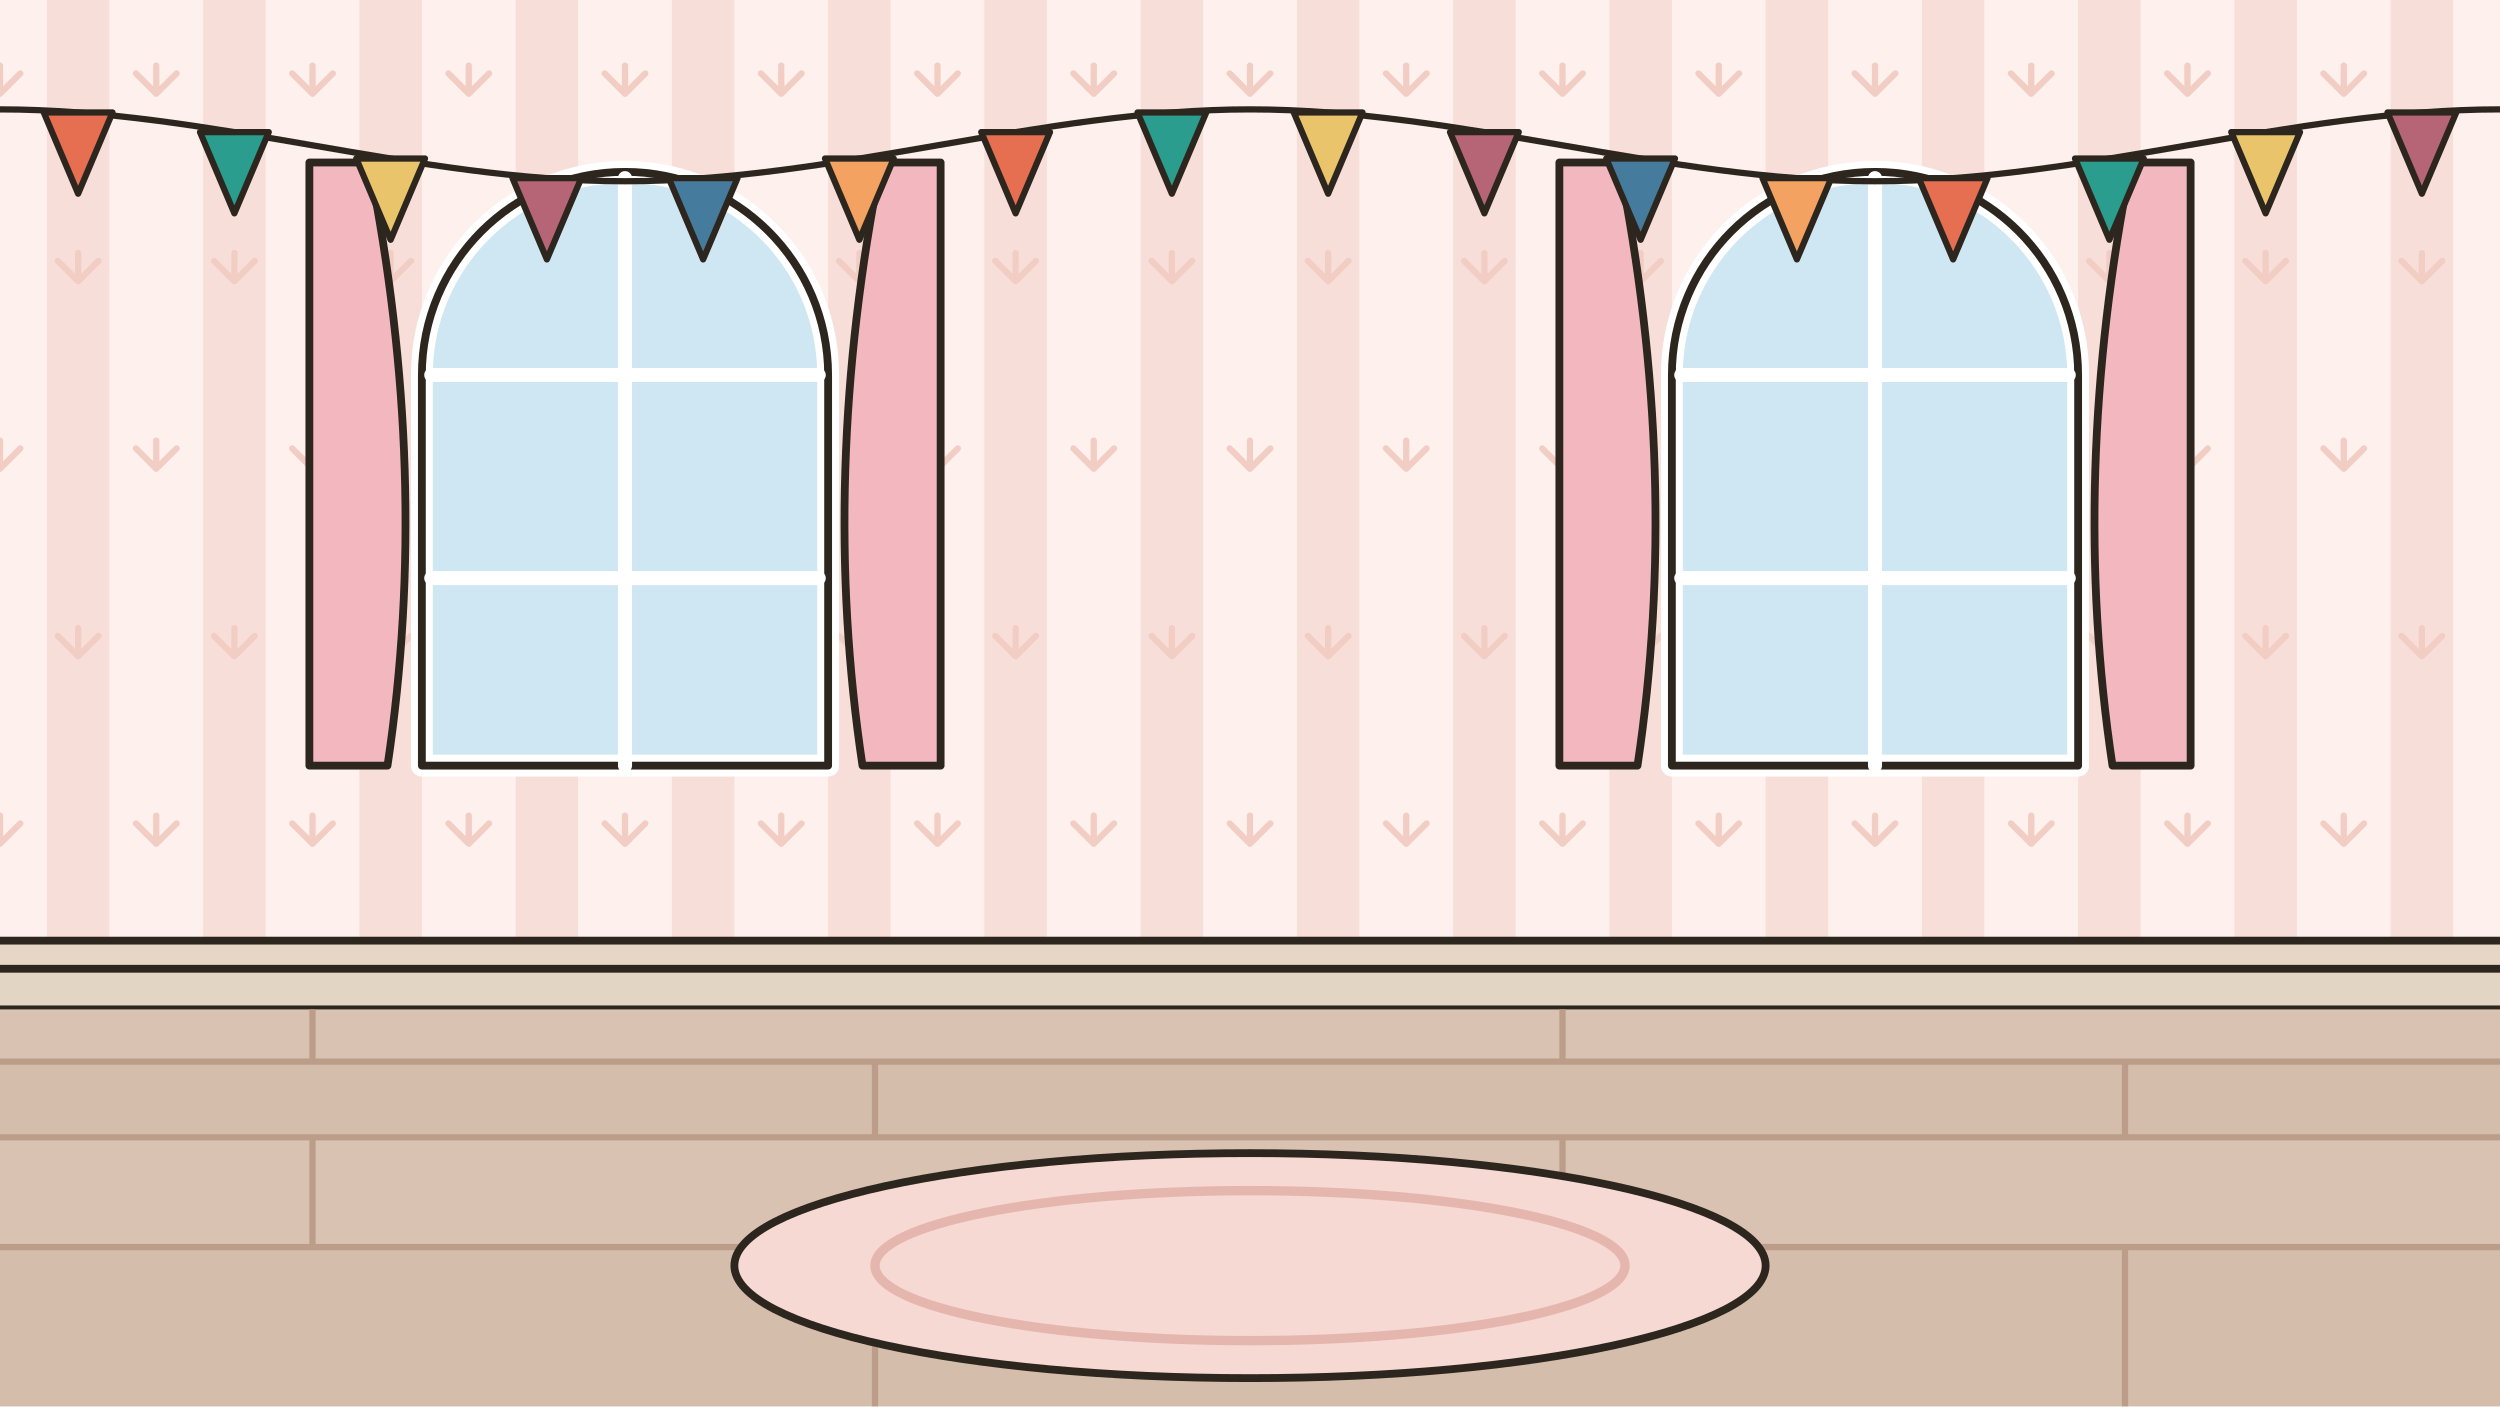
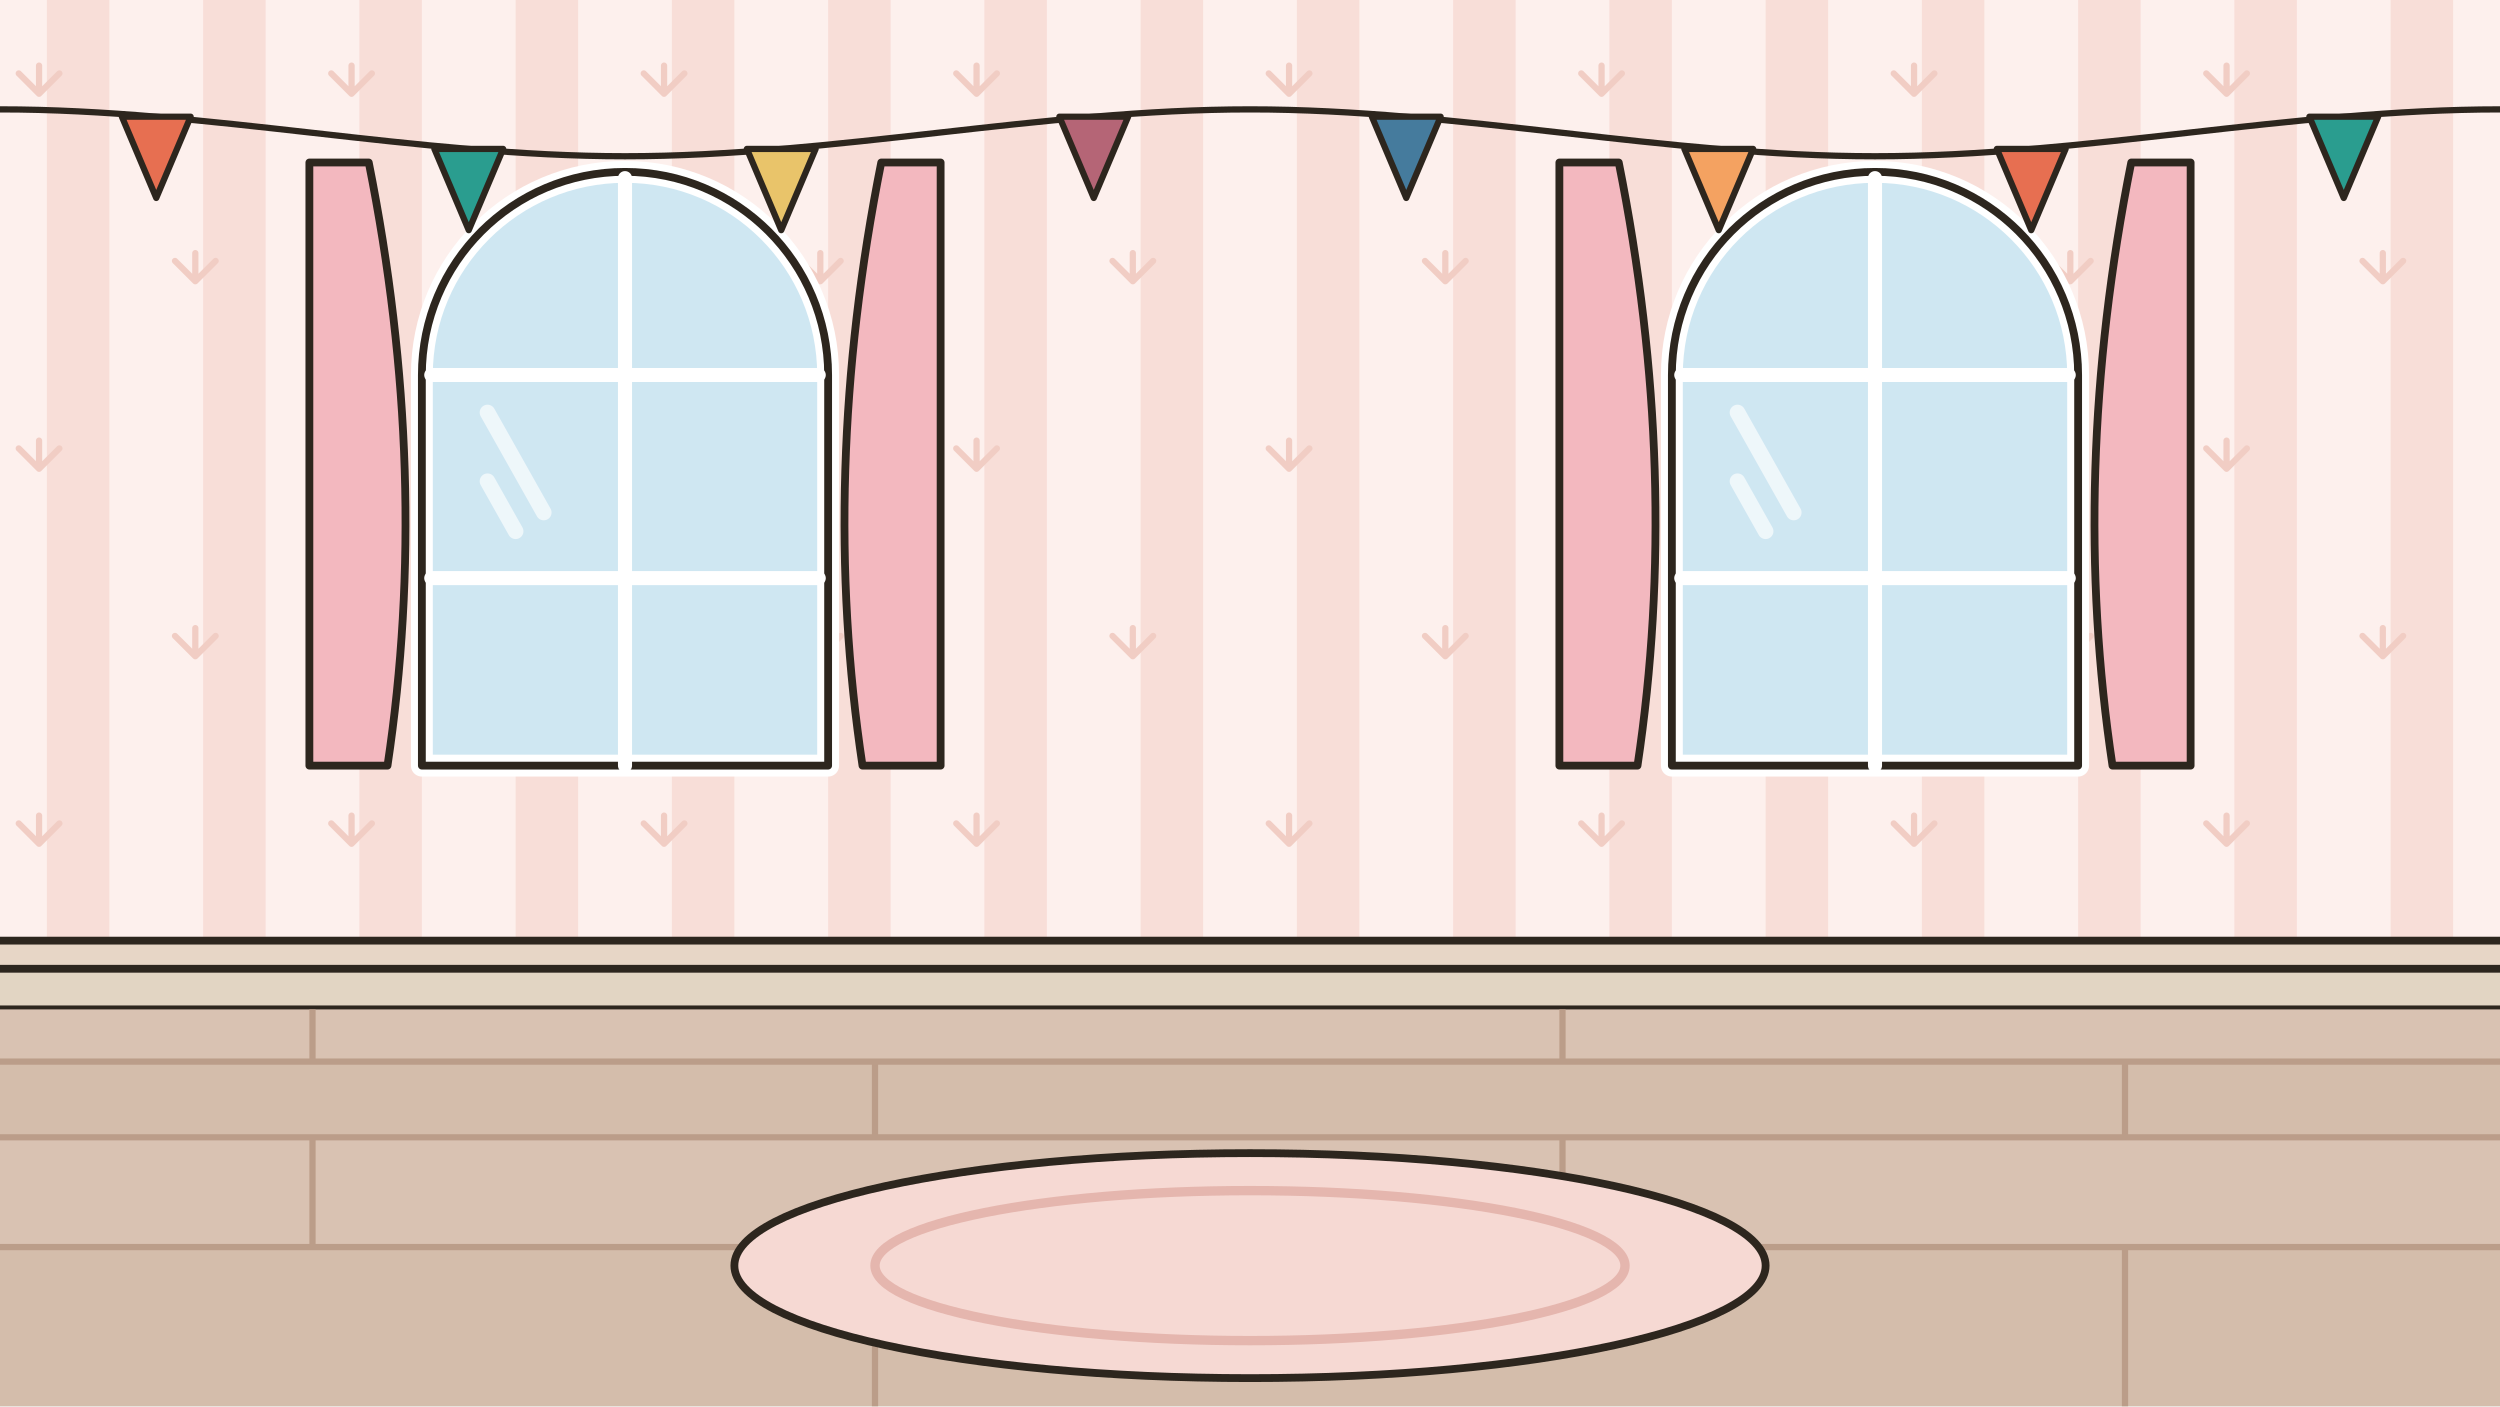
<svg xmlns="http://www.w3.org/2000/svg" viewBox="0 0 1600 900" preserveAspectRatio="xMidYMid slice" data-asset-id="bg_bedroom">
  <g id="background" stroke="#2d261e" stroke-width="5" stroke-linecap="round" stroke-linejoin="round">
    <rect x="0" y="0" width="1600" height="620" fill="#fdf0ed" stroke="none" />
    <g stroke-linecap="butt">
      <line x1="50" y1="0" x2="50" y2="620" stroke="#f8ded8" stroke-width="40" />
      <line x1="150" y1="0" x2="150" y2="620" stroke="#f8ded8" stroke-width="40" />
      <line x1="250" y1="0" x2="250" y2="620" stroke="#f8ded8" stroke-width="40" />
      <line x1="350" y1="0" x2="350" y2="620" stroke="#f8ded8" stroke-width="40" />
      <line x1="450" y1="0" x2="450" y2="620" stroke="#f8ded8" stroke-width="40" />
      <line x1="550" y1="0" x2="550" y2="620" stroke="#f8ded8" stroke-width="40" />
      <line x1="650" y1="0" x2="650" y2="620" stroke="#f8ded8" stroke-width="40" />
      <line x1="750" y1="0" x2="750" y2="620" stroke="#f8ded8" stroke-width="40" />
      <line x1="850" y1="0" x2="850" y2="620" stroke="#f8ded8" stroke-width="40" />
      <line x1="950" y1="0" x2="950" y2="620" stroke="#f8ded8" stroke-width="40" />
      <line x1="1050" y1="0" x2="1050" y2="620" stroke="#f8ded8" stroke-width="40" />
      <line x1="1150" y1="0" x2="1150" y2="620" stroke="#f8ded8" stroke-width="40" />
      <line x1="1250" y1="0" x2="1250" y2="620" stroke="#f8ded8" stroke-width="40" />
      <line x1="1350" y1="0" x2="1350" y2="620" stroke="#f8ded8" stroke-width="40" />
      <line x1="1450" y1="0" x2="1450" y2="620" stroke="#f8ded8" stroke-width="40" />
      <line x1="1550" y1="0" x2="1550" y2="620" stroke="#f8ded8" stroke-width="40" />
    </g>
-     <path d="M0 60v-18M0 60l-13 -13M0 60l13 -13" fill="none" stroke="#f1cdc4" stroke-width="4" stroke-linecap="round" />
-     <path d="M50 180v-18M50 180l-13 -13M50 180l13 -13" fill="none" stroke="#f1cdc4" stroke-width="4" stroke-linecap="round" />
-     <path d="M0 300v-18M0 300l-13 -13M0 300l13 -13" fill="none" stroke="#f1cdc4" stroke-width="4" stroke-linecap="round" />
-     <path d="M50 420v-18M50 420l-13 -13M50 420l13 -13" fill="none" stroke="#f1cdc4" stroke-width="4" stroke-linecap="round" />
-     <path d="M0 540v-18M0 540l-13 -13M0 540l13 -13" fill="none" stroke="#f1cdc4" stroke-width="4" stroke-linecap="round" />
-     <path d="M100 60v-18M100 60l-13 -13M100 60l13 -13" fill="none" stroke="#f1cdc4" stroke-width="4" stroke-linecap="round" />
-     <path d="M150 180v-18M150 180l-13 -13M150 180l13 -13" fill="none" stroke="#f1cdc4" stroke-width="4" stroke-linecap="round" />
-     <path d="M100 300v-18M100 300l-13 -13M100 300l13 -13" fill="none" stroke="#f1cdc4" stroke-width="4" stroke-linecap="round" />
-     <path d="M150 420v-18M150 420l-13 -13M150 420l13 -13" fill="none" stroke="#f1cdc4" stroke-width="4" stroke-linecap="round" />
-     <path d="M100 540v-18M100 540l-13 -13M100 540l13 -13" fill="none" stroke="#f1cdc4" stroke-width="4" stroke-linecap="round" />
-     <path d="M200 60v-18M200 60l-13 -13M200 60l13 -13" fill="none" stroke="#f1cdc4" stroke-width="4" stroke-linecap="round" />
-     <path d="M250 180v-18M250 180l-13 -13M250 180l13 -13" fill="none" stroke="#f1cdc4" stroke-width="4" stroke-linecap="round" />
-     <path d="M200 300v-18M200 300l-13 -13M200 300l13 -13" fill="none" stroke="#f1cdc4" stroke-width="4" stroke-linecap="round" />
-     <path d="M250 420v-18M250 420l-13 -13M250 420l13 -13" fill="none" stroke="#f1cdc4" stroke-width="4" stroke-linecap="round" />
-     <path d="M200 540v-18M200 540l-13 -13M200 540l13 -13" fill="none" stroke="#f1cdc4" stroke-width="4" stroke-linecap="round" />
-     <path d="M300 60v-18M300 60l-13 -13M300 60l13 -13" fill="none" stroke="#f1cdc4" stroke-width="4" stroke-linecap="round" />
-     <path d="M350 180v-18M350 180l-13 -13M350 180l13 -13" fill="none" stroke="#f1cdc4" stroke-width="4" stroke-linecap="round" />
-     <path d="M300 300v-18M300 300l-13 -13M300 300l13 -13" fill="none" stroke="#f1cdc4" stroke-width="4" stroke-linecap="round" />
-     <path d="M350 420v-18M350 420l-13 -13M350 420l13 -13" fill="none" stroke="#f1cdc4" stroke-width="4" stroke-linecap="round" />
-     <path d="M300 540v-18M300 540l-13 -13M300 540l13 -13" fill="none" stroke="#f1cdc4" stroke-width="4" stroke-linecap="round" />
-     <path d="M400 60v-18M400 60l-13 -13M400 60l13 -13" fill="none" stroke="#f1cdc4" stroke-width="4" stroke-linecap="round" />
-     <path d="M450 180v-18M450 180l-13 -13M450 180l13 -13" fill="none" stroke="#f1cdc4" stroke-width="4" stroke-linecap="round" />
-     <path d="M400 300v-18M400 300l-13 -13M400 300l13 -13" fill="none" stroke="#f1cdc4" stroke-width="4" stroke-linecap="round" />
-     <path d="M450 420v-18M450 420l-13 -13M450 420l13 -13" fill="none" stroke="#f1cdc4" stroke-width="4" stroke-linecap="round" />
-     <path d="M400 540v-18M400 540l-13 -13M400 540l13 -13" fill="none" stroke="#f1cdc4" stroke-width="4" stroke-linecap="round" />
-     <path d="M500 60v-18M500 60l-13 -13M500 60l13 -13" fill="none" stroke="#f1cdc4" stroke-width="4" stroke-linecap="round" />
-     <path d="M550 180v-18M550 180l-13 -13M550 180l13 -13" fill="none" stroke="#f1cdc4" stroke-width="4" stroke-linecap="round" />
-     <path d="M500 300v-18M500 300l-13 -13M500 300l13 -13" fill="none" stroke="#f1cdc4" stroke-width="4" stroke-linecap="round" />
-     <path d="M550 420v-18M550 420l-13 -13M550 420l13 -13" fill="none" stroke="#f1cdc4" stroke-width="4" stroke-linecap="round" />
-     <path d="M500 540v-18M500 540l-13 -13M500 540l13 -13" fill="none" stroke="#f1cdc4" stroke-width="4" stroke-linecap="round" />
-     <path d="M600 60v-18M600 60l-13 -13M600 60l13 -13" fill="none" stroke="#f1cdc4" stroke-width="4" stroke-linecap="round" />
-     <path d="M650 180v-18M650 180l-13 -13M650 180l13 -13" fill="none" stroke="#f1cdc4" stroke-width="4" stroke-linecap="round" />
-     <path d="M600 300v-18M600 300l-13 -13M600 300l13 -13" fill="none" stroke="#f1cdc4" stroke-width="4" stroke-linecap="round" />
-     <path d="M650 420v-18M650 420l-13 -13M650 420l13 -13" fill="none" stroke="#f1cdc4" stroke-width="4" stroke-linecap="round" />
-     <path d="M600 540v-18M600 540l-13 -13M600 540l13 -13" fill="none" stroke="#f1cdc4" stroke-width="4" stroke-linecap="round" />
-     <path d="M700 60v-18M700 60l-13 -13M700 60l13 -13" fill="none" stroke="#f1cdc4" stroke-width="4" stroke-linecap="round" />
-     <path d="M750 180v-18M750 180l-13 -13M750 180l13 -13" fill="none" stroke="#f1cdc4" stroke-width="4" stroke-linecap="round" />
-     <path d="M700 300v-18M700 300l-13 -13M700 300l13 -13" fill="none" stroke="#f1cdc4" stroke-width="4" stroke-linecap="round" />
-     <path d="M750 420v-18M750 420l-13 -13M750 420l13 -13" fill="none" stroke="#f1cdc4" stroke-width="4" stroke-linecap="round" />
-     <path d="M700 540v-18M700 540l-13 -13M700 540l13 -13" fill="none" stroke="#f1cdc4" stroke-width="4" stroke-linecap="round" />
-     <path d="M800 60v-18M800 60l-13 -13M800 60l13 -13" fill="none" stroke="#f1cdc4" stroke-width="4" stroke-linecap="round" />
-     <path d="M850 180v-18M850 180l-13 -13M850 180l13 -13" fill="none" stroke="#f1cdc4" stroke-width="4" stroke-linecap="round" />
-     <path d="M800 300v-18M800 300l-13 -13M800 300l13 -13" fill="none" stroke="#f1cdc4" stroke-width="4" stroke-linecap="round" />
-     <path d="M850 420v-18M850 420l-13 -13M850 420l13 -13" fill="none" stroke="#f1cdc4" stroke-width="4" stroke-linecap="round" />
-     <path d="M800 540v-18M800 540l-13 -13M800 540l13 -13" fill="none" stroke="#f1cdc4" stroke-width="4" stroke-linecap="round" />
-     <path d="M900 60v-18M900 60l-13 -13M900 60l13 -13" fill="none" stroke="#f1cdc4" stroke-width="4" stroke-linecap="round" />
-     <path d="M950 180v-18M950 180l-13 -13M950 180l13 -13" fill="none" stroke="#f1cdc4" stroke-width="4" stroke-linecap="round" />
-     <path d="M900 300v-18M900 300l-13 -13M900 300l13 -13" fill="none" stroke="#f1cdc4" stroke-width="4" stroke-linecap="round" />
-     <path d="M950 420v-18M950 420l-13 -13M950 420l13 -13" fill="none" stroke="#f1cdc4" stroke-width="4" stroke-linecap="round" />
-     <path d="M900 540v-18M900 540l-13 -13M900 540l13 -13" fill="none" stroke="#f1cdc4" stroke-width="4" stroke-linecap="round" />
-     <path d="M1000 60v-18M1000 60l-13 -13M1000 60l13 -13" fill="none" stroke="#f1cdc4" stroke-width="4" stroke-linecap="round" />
-     <path d="M1050 180v-18M1050 180l-13 -13M1050 180l13 -13" fill="none" stroke="#f1cdc4" stroke-width="4" stroke-linecap="round" />
-     <path d="M1000 300v-18M1000 300l-13 -13M1000 300l13 -13" fill="none" stroke="#f1cdc4" stroke-width="4" stroke-linecap="round" />
-     <path d="M1050 420v-18M1050 420l-13 -13M1050 420l13 -13" fill="none" stroke="#f1cdc4" stroke-width="4" stroke-linecap="round" />
-     <path d="M1000 540v-18M1000 540l-13 -13M1000 540l13 -13" fill="none" stroke="#f1cdc4" stroke-width="4" stroke-linecap="round" />
-     <path d="M1100 60v-18M1100 60l-13 -13M1100 60l13 -13" fill="none" stroke="#f1cdc4" stroke-width="4" stroke-linecap="round" />
-     <path d="M1150 180v-18M1150 180l-13 -13M1150 180l13 -13" fill="none" stroke="#f1cdc4" stroke-width="4" stroke-linecap="round" />
-     <path d="M1100 300v-18M1100 300l-13 -13M1100 300l13 -13" fill="none" stroke="#f1cdc4" stroke-width="4" stroke-linecap="round" />
-     <path d="M1150 420v-18M1150 420l-13 -13M1150 420l13 -13" fill="none" stroke="#f1cdc4" stroke-width="4" stroke-linecap="round" />
-     <path d="M1100 540v-18M1100 540l-13 -13M1100 540l13 -13" fill="none" stroke="#f1cdc4" stroke-width="4" stroke-linecap="round" />
-     <path d="M1200 60v-18M1200 60l-13 -13M1200 60l13 -13" fill="none" stroke="#f1cdc4" stroke-width="4" stroke-linecap="round" />
-     <path d="M1250 180v-18M1250 180l-13 -13M1250 180l13 -13" fill="none" stroke="#f1cdc4" stroke-width="4" stroke-linecap="round" />
-     <path d="M1200 300v-18M1200 300l-13 -13M1200 300l13 -13" fill="none" stroke="#f1cdc4" stroke-width="4" stroke-linecap="round" />
-     <path d="M1250 420v-18M1250 420l-13 -13M1250 420l13 -13" fill="none" stroke="#f1cdc4" stroke-width="4" stroke-linecap="round" />
-     <path d="M1200 540v-18M1200 540l-13 -13M1200 540l13 -13" fill="none" stroke="#f1cdc4" stroke-width="4" stroke-linecap="round" />
-     <path d="M1300 60v-18M1300 60l-13 -13M1300 60l13 -13" fill="none" stroke="#f1cdc4" stroke-width="4" stroke-linecap="round" />
-     <path d="M1350 180v-18M1350 180l-13 -13M1350 180l13 -13" fill="none" stroke="#f1cdc4" stroke-width="4" stroke-linecap="round" />
-     <path d="M1300 300v-18M1300 300l-13 -13M1300 300l13 -13" fill="none" stroke="#f1cdc4" stroke-width="4" stroke-linecap="round" />
-     <path d="M1350 420v-18M1350 420l-13 -13M1350 420l13 -13" fill="none" stroke="#f1cdc4" stroke-width="4" stroke-linecap="round" />
-     <path d="M1300 540v-18M1300 540l-13 -13M1300 540l13 -13" fill="none" stroke="#f1cdc4" stroke-width="4" stroke-linecap="round" />
-     <path d="M1400 60v-18M1400 60l-13 -13M1400 60l13 -13" fill="none" stroke="#f1cdc4" stroke-width="4" stroke-linecap="round" />
-     <path d="M1450 180v-18M1450 180l-13 -13M1450 180l13 -13" fill="none" stroke="#f1cdc4" stroke-width="4" stroke-linecap="round" />
-     <path d="M1400 300v-18M1400 300l-13 -13M1400 300l13 -13" fill="none" stroke="#f1cdc4" stroke-width="4" stroke-linecap="round" />
-     <path d="M1450 420v-18M1450 420l-13 -13M1450 420l13 -13" fill="none" stroke="#f1cdc4" stroke-width="4" stroke-linecap="round" />
-     <path d="M1400 540v-18M1400 540l-13 -13M1400 540l13 -13" fill="none" stroke="#f1cdc4" stroke-width="4" stroke-linecap="round" />
-     <path d="M1500 60v-18M1500 60l-13 -13M1500 60l13 -13" fill="none" stroke="#f1cdc4" stroke-width="4" stroke-linecap="round" />
-     <path d="M1550 180v-18M1550 180l-13 -13M1550 180l13 -13" fill="none" stroke="#f1cdc4" stroke-width="4" stroke-linecap="round" />
-     <path d="M1500 300v-18M1500 300l-13 -13M1500 300l13 -13" fill="none" stroke="#f1cdc4" stroke-width="4" stroke-linecap="round" />
-     <path d="M1550 420v-18M1550 420l-13 -13M1550 420l13 -13" fill="none" stroke="#f1cdc4" stroke-width="4" stroke-linecap="round" />
-     <path d="M1500 540v-18M1500 540l-13 -13M1500 540l13 -13" fill="none" stroke="#f1cdc4" stroke-width="4" stroke-linecap="round" />
+     <path d="M25 60v-18M25 60l-13 -13M25 60l13 -13" fill="none" stroke="#f1cdc4" stroke-width="4" stroke-linecap="round" />
+     <path d="M125 180v-18M125 180l-13 -13M125 180l13 -13" fill="none" stroke="#f1cdc4" stroke-width="4" stroke-linecap="round" />
+     <path d="M25 300v-18M25 300l-13 -13M25 300l13 -13" fill="none" stroke="#f1cdc4" stroke-width="4" stroke-linecap="round" />
+     <path d="M125 420v-18M125 420l-13 -13M125 420l13 -13" fill="none" stroke="#f1cdc4" stroke-width="4" stroke-linecap="round" />
+     <path d="M25 540v-18M25 540l-13 -13M25 540l13 -13" fill="none" stroke="#f1cdc4" stroke-width="4" stroke-linecap="round" />
+     <path d="M225 60v-18M225 60l-13 -13M225 60l13 -13" fill="none" stroke="#f1cdc4" stroke-width="4" stroke-linecap="round" />
+     <path d="M325 180v-18M325 180l-13 -13M325 180l13 -13" fill="none" stroke="#f1cdc4" stroke-width="4" stroke-linecap="round" />
+     <path d="M225 300v-18M225 300l-13 -13M225 300l13 -13" fill="none" stroke="#f1cdc4" stroke-width="4" stroke-linecap="round" />
+     <path d="M325 420v-18M325 420l-13 -13M325 420l13 -13" fill="none" stroke="#f1cdc4" stroke-width="4" stroke-linecap="round" />
+     <path d="M225 540v-18M225 540l-13 -13M225 540l13 -13" fill="none" stroke="#f1cdc4" stroke-width="4" stroke-linecap="round" />
+     <path d="M425 60v-18M425 60l-13 -13M425 60l13 -13" fill="none" stroke="#f1cdc4" stroke-width="4" stroke-linecap="round" />
+     <path d="M525 180v-18M525 180l-13 -13M525 180l13 -13" fill="none" stroke="#f1cdc4" stroke-width="4" stroke-linecap="round" />
+     <path d="M425 300v-18M425 300l-13 -13M425 300l13 -13" fill="none" stroke="#f1cdc4" stroke-width="4" stroke-linecap="round" />
+     <path d="M525 420v-18M525 420l-13 -13M525 420l13 -13" fill="none" stroke="#f1cdc4" stroke-width="4" stroke-linecap="round" />
+     <path d="M425 540v-18M425 540l-13 -13M425 540l13 -13" fill="none" stroke="#f1cdc4" stroke-width="4" stroke-linecap="round" />
+     <path d="M625 60v-18M625 60l-13 -13M625 60l13 -13" fill="none" stroke="#f1cdc4" stroke-width="4" stroke-linecap="round" />
+     <path d="M725 180v-18M725 180l-13 -13M725 180l13 -13" fill="none" stroke="#f1cdc4" stroke-width="4" stroke-linecap="round" />
+     <path d="M625 300v-18M625 300l-13 -13M625 300l13 -13" fill="none" stroke="#f1cdc4" stroke-width="4" stroke-linecap="round" />
+     <path d="M725 420v-18M725 420l-13 -13M725 420l13 -13" fill="none" stroke="#f1cdc4" stroke-width="4" stroke-linecap="round" />
+     <path d="M625 540v-18M625 540l-13 -13M625 540l13 -13" fill="none" stroke="#f1cdc4" stroke-width="4" stroke-linecap="round" />
+     <path d="M825 60v-18M825 60l-13 -13M825 60l13 -13" fill="none" stroke="#f1cdc4" stroke-width="4" stroke-linecap="round" />
+     <path d="M925 180v-18M925 180l-13 -13M925 180l13 -13" fill="none" stroke="#f1cdc4" stroke-width="4" stroke-linecap="round" />
+     <path d="M825 300v-18M825 300l-13 -13M825 300l13 -13" fill="none" stroke="#f1cdc4" stroke-width="4" stroke-linecap="round" />
+     <path d="M925 420v-18M925 420l-13 -13M925 420l13 -13" fill="none" stroke="#f1cdc4" stroke-width="4" stroke-linecap="round" />
+     <path d="M825 540v-18M825 540l-13 -13M825 540l13 -13" fill="none" stroke="#f1cdc4" stroke-width="4" stroke-linecap="round" />
+     <path d="M1025 60v-18M1025 60l-13 -13M1025 60l13 -13" fill="none" stroke="#f1cdc4" stroke-width="4" stroke-linecap="round" />
+     <path d="M1125 180v-18M1125 180l-13 -13M1125 180l13 -13" fill="none" stroke="#f1cdc4" stroke-width="4" stroke-linecap="round" />
+     <path d="M1025 300v-18M1025 300l-13 -13M1025 300l13 -13" fill="none" stroke="#f1cdc4" stroke-width="4" stroke-linecap="round" />
+     <path d="M1125 420v-18M1125 420l-13 -13M1125 420l13 -13" fill="none" stroke="#f1cdc4" stroke-width="4" stroke-linecap="round" />
+     <path d="M1025 540v-18M1025 540l-13 -13M1025 540l13 -13" fill="none" stroke="#f1cdc4" stroke-width="4" stroke-linecap="round" />
+     <path d="M1225 60v-18M1225 60l-13 -13M1225 60l13 -13" fill="none" stroke="#f1cdc4" stroke-width="4" stroke-linecap="round" />
+     <path d="M1325 180v-18M1325 180l-13 -13M1325 180l13 -13" fill="none" stroke="#f1cdc4" stroke-width="4" stroke-linecap="round" />
+     <path d="M1225 300v-18M1225 300l-13 -13M1225 300l13 -13" fill="none" stroke="#f1cdc4" stroke-width="4" stroke-linecap="round" />
+     <path d="M1325 420v-18M1325 420l-13 -13M1325 420l13 -13" fill="none" stroke="#f1cdc4" stroke-width="4" stroke-linecap="round" />
+     <path d="M1225 540v-18M1225 540l-13 -13M1225 540l13 -13" fill="none" stroke="#f1cdc4" stroke-width="4" stroke-linecap="round" />
+     <path d="M1425 60v-18M1425 60l-13 -13M1425 60l13 -13" fill="none" stroke="#f1cdc4" stroke-width="4" stroke-linecap="round" />
+     <path d="M1525 180v-18M1525 180l-13 -13M1525 180l13 -13" fill="none" stroke="#f1cdc4" stroke-width="4" stroke-linecap="round" />
+     <path d="M1425 300v-18M1425 300l-13 -13M1425 300l13 -13" fill="none" stroke="#f1cdc4" stroke-width="4" stroke-linecap="round" />
+     <path d="M1525 420v-18M1525 420l-13 -13M1525 420l13 -13" fill="none" stroke="#f1cdc4" stroke-width="4" stroke-linecap="round" />
+     <path d="M1425 540v-18M1425 540l-13 -13M1425 540l13 -13" fill="none" stroke="#f1cdc4" stroke-width="4" stroke-linecap="round" />
    <g transform="translate(270 110)">
      <path d="M0 130A130 130 0 0 1 260 130L260 380L0 380Z" fill="#cfe7f2" stroke="#ffffff" stroke-width="14" stroke-linejoin="round" />
      <path d="M0 130A130 130 0 0 1 260 130L260 380L0 380Z" fill="none" stroke="#2d261e" stroke-width="5" stroke-linejoin="round" />
+       <path d="M42 154l36 64M42 198l18 32" fill="none" stroke="#ffffff" stroke-width="10" opacity="0.65" />
      <path d="M130 4 130 380M6 130 254 130M6 260 254 260" fill="none" stroke="#ffffff" stroke-width="9" />
      <path d="M-34 -6q40 200 12 386L-72 380 -72 -6Z" fill="#f3b8bf" stroke="#2d261e" stroke-width="5" stroke-linejoin="round" />
      <path d="M294 -6q-40 200 -12 386L332 380 332 -6Z" fill="#f3b8bf" stroke="#2d261e" stroke-width="5" stroke-linejoin="round" />
    </g>
    <g transform="translate(1070 110)">
      <path d="M0 130A130 130 0 0 1 260 130L260 380L0 380Z" fill="#cfe7f2" stroke="#ffffff" stroke-width="14" stroke-linejoin="round" />
      <path d="M0 130A130 130 0 0 1 260 130L260 380L0 380Z" fill="none" stroke="#2d261e" stroke-width="5" stroke-linejoin="round" />
+       <path d="M42 154l36 64M42 198l18 32" fill="none" stroke="#ffffff" stroke-width="10" opacity="0.65" />
      <path d="M130 4 130 380M6 130 254 130M6 260 254 260" fill="none" stroke="#ffffff" stroke-width="9" />
      <path d="M-34 -6q40 200 12 386L-72 380 -72 -6Z" fill="#f3b8bf" stroke="#2d261e" stroke-width="5" stroke-linejoin="round" />
      <path d="M294 -6q-40 200 -12 386L332 380 332 -6Z" fill="#f3b8bf" stroke="#2d261e" stroke-width="5" stroke-linejoin="round" />
    </g>
-     <path d="M0 70C133.33 70 266.67 116 400 116C533.33 116 666.67 70 800 70C933.33 70 1066.67 116 1200 116C1333.33 116 1466.67 70 1600 70" fill="none" stroke="#2d261e" stroke-width="4" stroke-linecap="butt" />
-     <path d="M28 71.98L72 71.98L50 123.98Z" fill="#e76f51" stroke="#2d261e" stroke-width="4" stroke-linejoin="round" />
-     <path d="M128 84.55L172 84.55L150 136.55Z" fill="#2a9d8f" stroke="#2d261e" stroke-width="4" stroke-linejoin="round" />
-     <path d="M228 101.45L272 101.45L250 153.45Z" fill="#e9c46a" stroke="#2d261e" stroke-width="4" stroke-linejoin="round" />
-     <path d="M328 114.02L372 114.02L350 166.02Z" fill="#b56576" stroke="#2d261e" stroke-width="4" stroke-linejoin="round" />
-     <path d="M428 114.02L472 114.02L450 166.02Z" fill="#457b9d" stroke="#2d261e" stroke-width="4" stroke-linejoin="round" />
-     <path d="M528 101.45L572 101.45L550 153.45Z" fill="#f4a261" stroke="#2d261e" stroke-width="4" stroke-linejoin="round" />
-     <path d="M628 84.55L672 84.55L650 136.55Z" fill="#e76f51" stroke="#2d261e" stroke-width="4" stroke-linejoin="round" />
-     <path d="M728 71.98L772 71.98L750 123.98Z" fill="#2a9d8f" stroke="#2d261e" stroke-width="4" stroke-linejoin="round" />
-     <path d="M828 71.98L872 71.98L850 123.98Z" fill="#e9c46a" stroke="#2d261e" stroke-width="4" stroke-linejoin="round" />
-     <path d="M928 84.55L972 84.55L950 136.55Z" fill="#b56576" stroke="#2d261e" stroke-width="4" stroke-linejoin="round" />
-     <path d="M1028 101.45L1072 101.45L1050 153.45Z" fill="#457b9d" stroke="#2d261e" stroke-width="4" stroke-linejoin="round" />
-     <path d="M1128 114.02L1172 114.02L1150 166.02Z" fill="#f4a261" stroke="#2d261e" stroke-width="4" stroke-linejoin="round" />
-     <path d="M1228 114.02L1272 114.02L1250 166.02Z" fill="#e76f51" stroke="#2d261e" stroke-width="4" stroke-linejoin="round" />
-     <path d="M1328 101.45L1372 101.45L1350 153.45Z" fill="#2a9d8f" stroke="#2d261e" stroke-width="4" stroke-linejoin="round" />
-     <path d="M1428 84.55L1472 84.55L1450 136.55Z" fill="#e9c46a" stroke="#2d261e" stroke-width="4" stroke-linejoin="round" />
-     <path d="M1528 71.98L1572 71.98L1550 123.98Z" fill="#b56576" stroke="#2d261e" stroke-width="4" stroke-linejoin="round" />
+     <path d="M0 70C133.33 70 266.67 100 400 100C533.33 100 666.67 70 800 70C933.33 70 1066.67 100 1200 100C1333.33 100 1466.67 70 1600 70" fill="none" stroke="#2d261e" stroke-width="4" stroke-linecap="butt" />
+     <path d="M78 74.69L122 74.69L100 126.69Z" fill="#e76f51" stroke="#2d261e" stroke-width="4" stroke-linejoin="round" />
+     <path d="M278 95.31L322 95.31L300 147.31Z" fill="#2a9d8f" stroke="#2d261e" stroke-width="4" stroke-linejoin="round" />
+     <path d="M478 95.31L522 95.31L500 147.31Z" fill="#e9c46a" stroke="#2d261e" stroke-width="4" stroke-linejoin="round" />
+     <path d="M678 74.69L722 74.69L700 126.69Z" fill="#b56576" stroke="#2d261e" stroke-width="4" stroke-linejoin="round" />
+     <path d="M878 74.69L922 74.69L900 126.69Z" fill="#457b9d" stroke="#2d261e" stroke-width="4" stroke-linejoin="round" />
+     <path d="M1078 95.31L1122 95.31L1100 147.31Z" fill="#f4a261" stroke="#2d261e" stroke-width="4" stroke-linejoin="round" />
+     <path d="M1278 95.31L1322 95.31L1300 147.31Z" fill="#e76f51" stroke="#2d261e" stroke-width="4" stroke-linejoin="round" />
+     <path d="M1478 74.69L1522 74.69L1500 126.69Z" fill="#2a9d8f" stroke="#2d261e" stroke-width="4" stroke-linejoin="round" />
    <rect x="0" y="602" width="1600" height="18" fill="#e7d6c6" stroke="none" />
    <line x1="0" y1="602" x2="1600" y2="602" stroke="#2d261e" stroke-width="5" />
    <rect x="0" y="620" width="1600" height="26" fill="#e2d5c3" stroke="none" />
    <line x1="0" y1="620" x2="1600" y2="620" stroke="#2d261e" stroke-width="5" />
    <line x1="0" y1="646" x2="1600" y2="646" stroke="#2d261e" stroke-width="5" />
    <g stroke="none">
      <rect x="0" y="646" width="1600" height="254" fill="#d9c2b2" stroke="none" />
      <rect x="0" y="679.42" width="1600" height="48.45" fill="#bb9d89" opacity="0.16" />
      <rect x="0" y="798.13" width="1600" height="101.87" fill="#bb9d89" opacity="0.16" />
    </g>
    <g stroke-linecap="butt">
      <line x1="200" y1="646" x2="200" y2="679.42" stroke="#bb9d89" stroke-width="4" />
      <line x1="1000" y1="646" x2="1000" y2="679.42" stroke="#bb9d89" stroke-width="4" />
      <line x1="0" y1="679.42" x2="1600" y2="679.42" stroke="#bb9d89" stroke-width="4" />
      <line x1="560" y1="679.42" x2="560" y2="727.87" stroke="#bb9d89" stroke-width="4" />
      <line x1="1360" y1="679.42" x2="1360" y2="727.87" stroke="#bb9d89" stroke-width="4" />
      <line x1="0" y1="727.87" x2="1600" y2="727.87" stroke="#bb9d89" stroke-width="4" />
      <line x1="200" y1="727.87" x2="200" y2="798.13" stroke="#bb9d89" stroke-width="4" />
      <line x1="1000" y1="727.87" x2="1000" y2="798.13" stroke="#bb9d89" stroke-width="4" />
      <line x1="0" y1="798.13" x2="1600" y2="798.13" stroke="#bb9d89" stroke-width="4" />
      <line x1="560" y1="798.13" x2="560" y2="900" stroke="#bb9d89" stroke-width="4" />
      <line x1="1360" y1="798.13" x2="1360" y2="900" stroke="#bb9d89" stroke-width="4" />
    </g>
    <ellipse cx="800" cy="810" rx="330" ry="72" fill="#f6d9d3" stroke="#2d261e" stroke-width="5" />
    <ellipse cx="800" cy="810" rx="240" ry="48" fill="none" stroke="#e5b6ae" stroke-width="6" />
  </g>
</svg>
